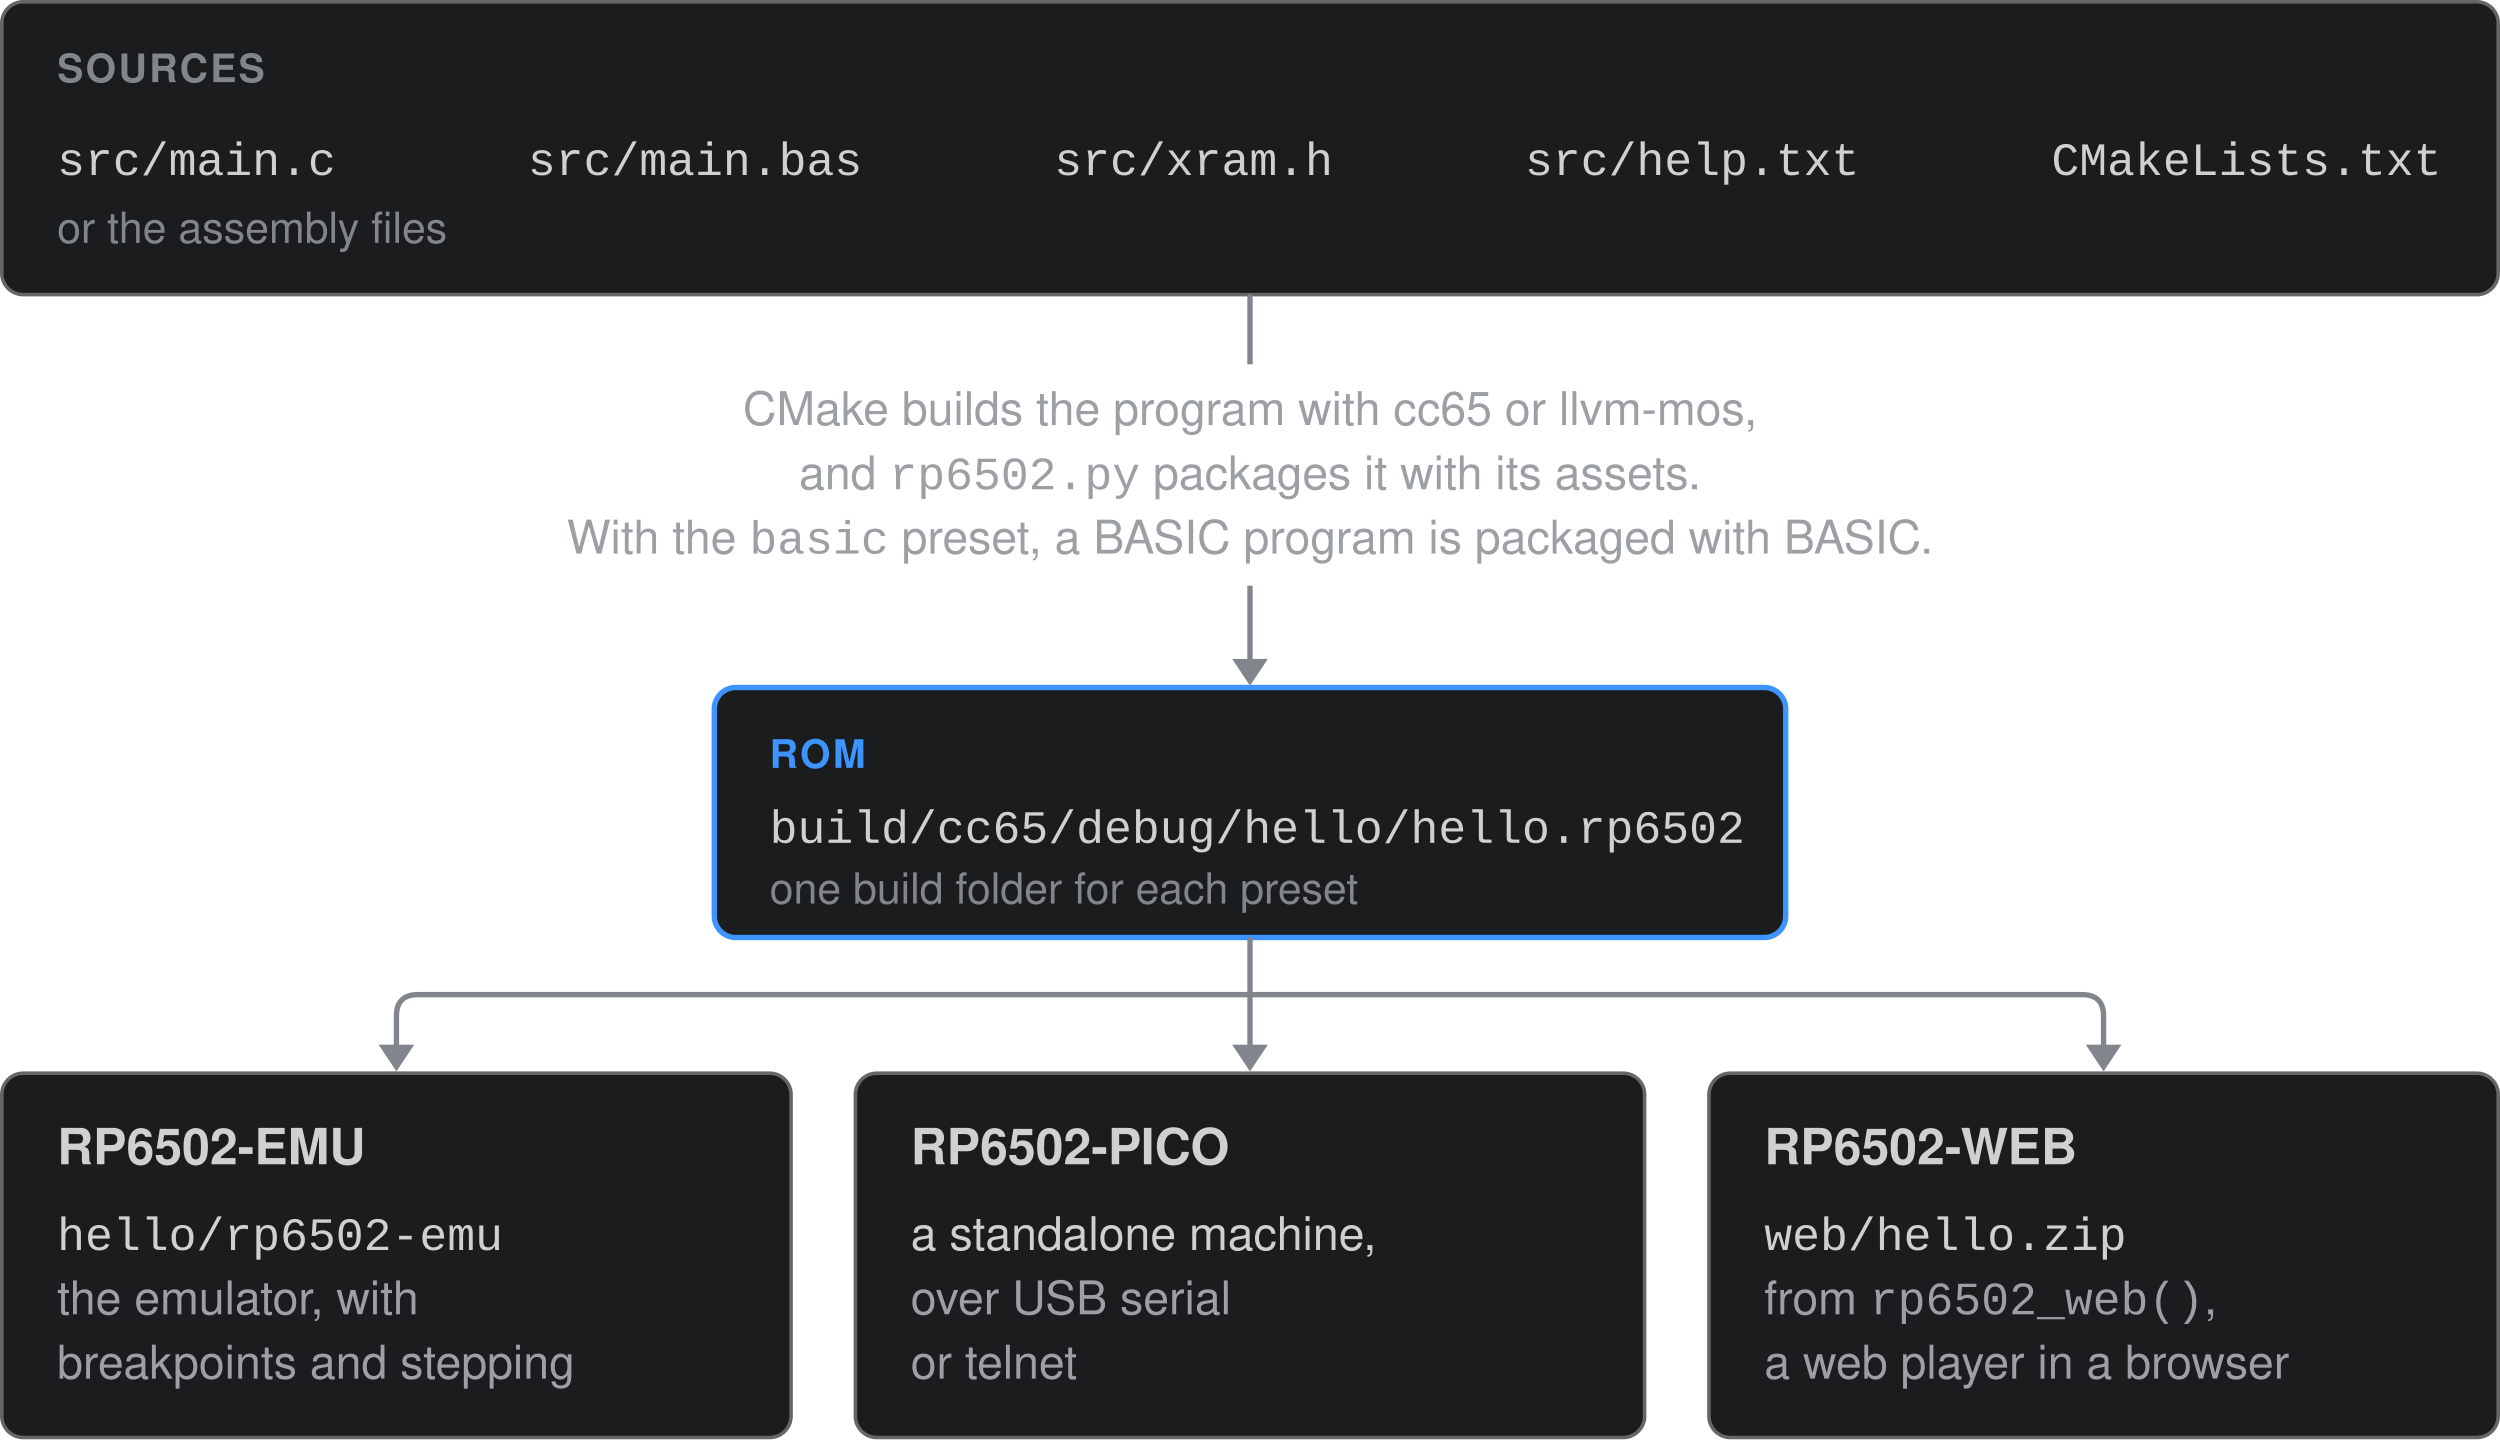
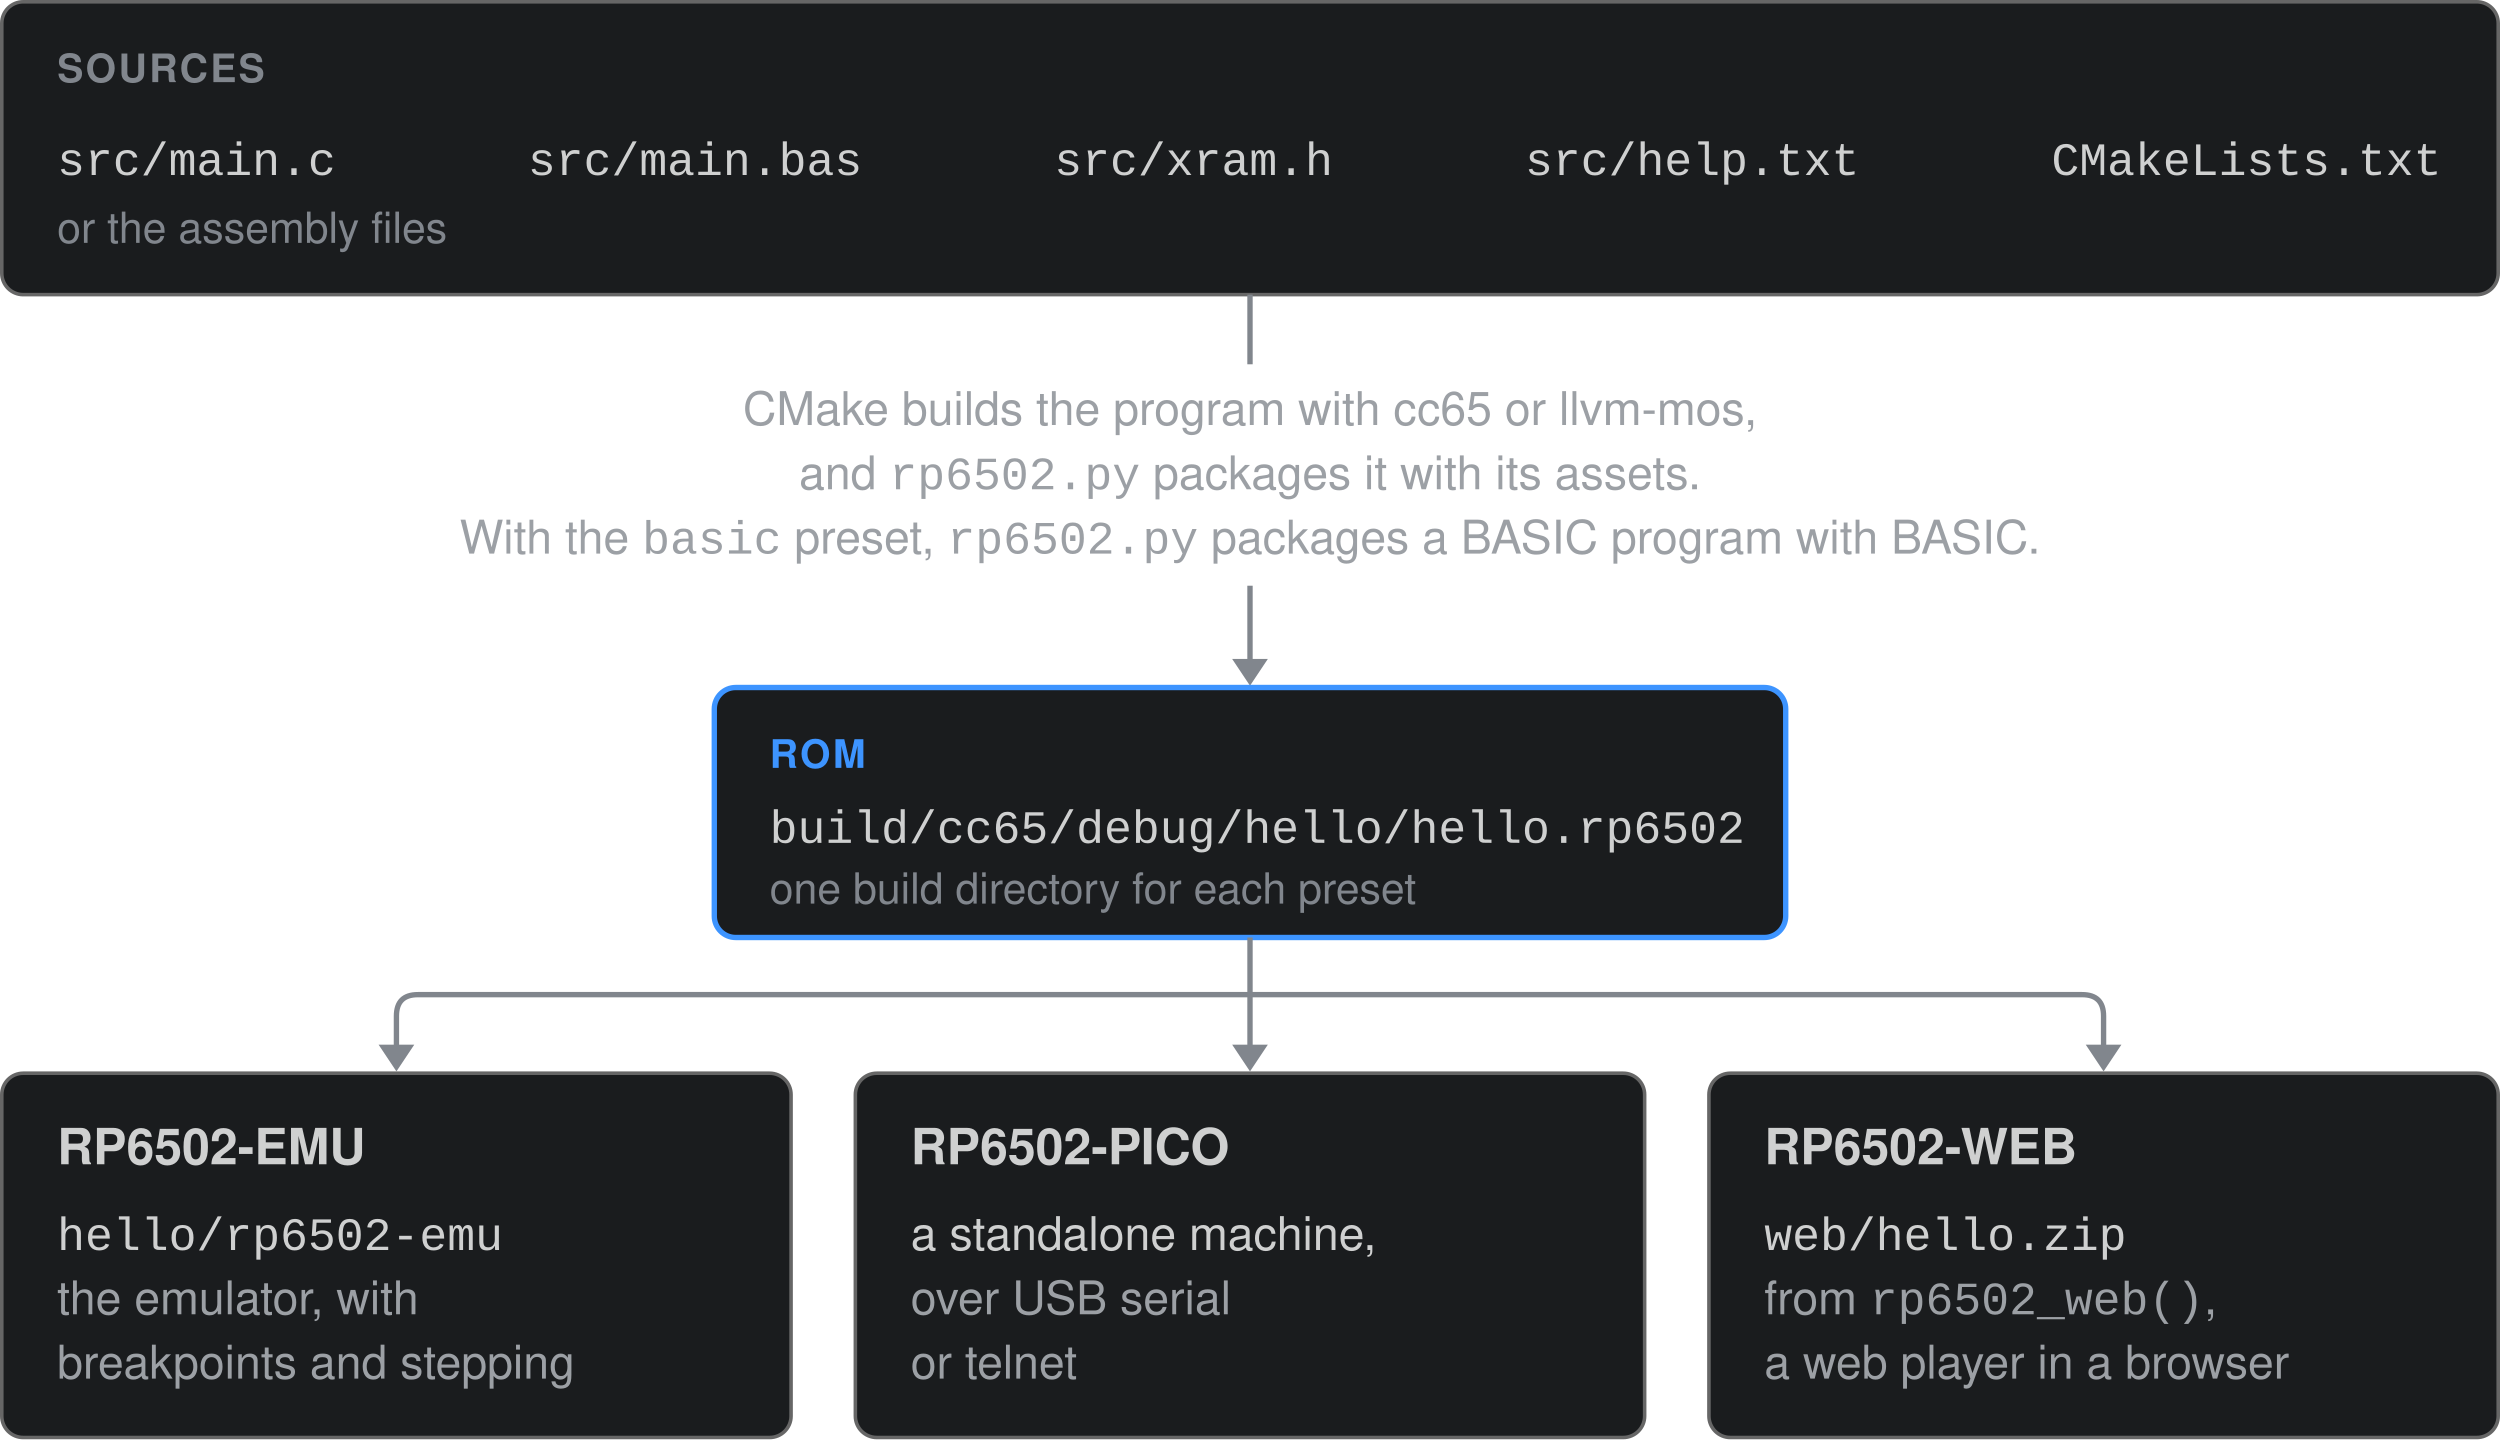
<svg xmlns="http://www.w3.org/2000/svg" width="700" height="403" viewBox="0 0 700 403" role="img" aria-labelledby="title desc">
  <style>
  text { font-family: -apple-system, BlinkMacSystemFont, 'Segoe UI', Helvetica, Arial, sans-serif; font-size: 13px; fill: #9ca0a5; }
  .file, .mono { font-family: SFMono-Regular, Menlo, Consolas, Monaco, 'Liberation Mono', 'Lucida Console', monospace; }
  .file { fill: #cfd0d0; }
  .head { font-size: 11px; font-weight: 600; letter-spacing: 0.06em; fill: #81868d; }
  .brand { fill: #3d94ff; }
  .note { font-size: 12px; fill: #81868d; }
  .step { text-anchor: middle; }
  .name { font-size: 14px; font-weight: 600; fill: #cfd0d0; }
  .strong { fill: #cfd0d0; }
  .box { fill: #1a1c1e; stroke: #666666; stroke-width: 1; }
  .rom { fill: #1a1c1e; stroke: #3d94ff; stroke-width: 1.5; }
  .line { fill: none; stroke: #81868d; stroke-width: 1.5; }
  .tip { fill: #81868d; }
</style>
  <rect class="box" x="0.5" y="0.5" width="699" height="82" rx="6" />
  <text class="head" x="16" y="23">SOURCES</text>
  <text class="file" x="16" y="49">src/main.c</text>
  <text class="file" x="147.8" y="49">src/main.bas</text>
  <text class="file" x="295.2" y="49">src/xram.h</text>
  <text class="file" x="427" y="49">src/help.txt</text>
  <text class="file" x="574.4" y="49">CMakeLists.txt</text>
  <text class="note" x="16" y="68">or the assembly files</text>
  <path class="line" d="M350 82.5V102" />
  <text class="step" x="350" y="119">CMake builds the program with cc65 or llvm-mos,</text>
  <text class="step" x="350" y="137">and <tspan class="mono">rp6502.py</tspan> packages it with its assets.</text>
-   <text class="step" x="350" y="155">With the <tspan class="mono">basic</tspan> preset, a BASIC program is packaged with BASIC.</text>
+   <text class="step" x="350" y="155">With the <tspan class="mono">basic</tspan> preset, <tspan class="mono">rp6502.py</tspan> packages a BASIC program with BASIC.</text>
  <path class="line" d="M350 164V185.5" />
  <path class="tip" d="M345 184.5L350 192L355 184.5Z" />
  <rect class="rom" x="200" y="192.5" width="300" height="70" rx="6" />
  <text class="head brand" x="215.5" y="215">ROM</text>
  <text class="file" x="215.5" y="236">build/cc65/debug/hello/hello.rp6502</text>
-   <text class="note" x="215.5" y="253">one build folder for each preset</text>
+   <text class="note" x="215.5" y="253">one build directory for each preset</text>
  <path class="line" d="M350 262.5V293.5" />
  <path class="line" d="M111 293.5V284.5Q111 278.5 117 278.5H583Q589 278.5 589 284.5V293.5" />
  <path class="tip" d="M106 292.5L111 300L116 292.5Z" />
  <path class="tip" d="M345 292.5L350 300L355 292.5Z" />
  <path class="tip" d="M584 292.5L589 300L594 292.5Z" />
  <rect class="box" x="0.5" y="300.5" width="221" height="102" rx="6" />
  <text class="name" x="16" y="326">RP6502-EMU</text>
  <text class="file" x="16" y="350">hello/rp6502-emu</text>
  <text x="16" y="368">the emulator, with</text>
  <text x="16" y="386">breakpoints and stepping</text>
  <rect class="box" x="239.5" y="300.5" width="221" height="102" rx="6" />
  <text class="name" x="255" y="326">RP6502-PICO</text>
  <text class="strong" x="255" y="350">a standalone machine,</text>
  <text x="255" y="368">over USB serial</text>
  <text x="255" y="386">or telnet</text>
  <rect class="box" x="478.5" y="300.5" width="221" height="102" rx="6" />
  <text class="name" x="494" y="326">RP6502-WEB</text>
  <text class="file" x="494" y="350">web/hello.zip</text>
  <text x="494" y="368">from <tspan class="mono">rp6502_web()</tspan>,</text>
  <text x="494" y="386">a web player in a browser</text>
</svg>
